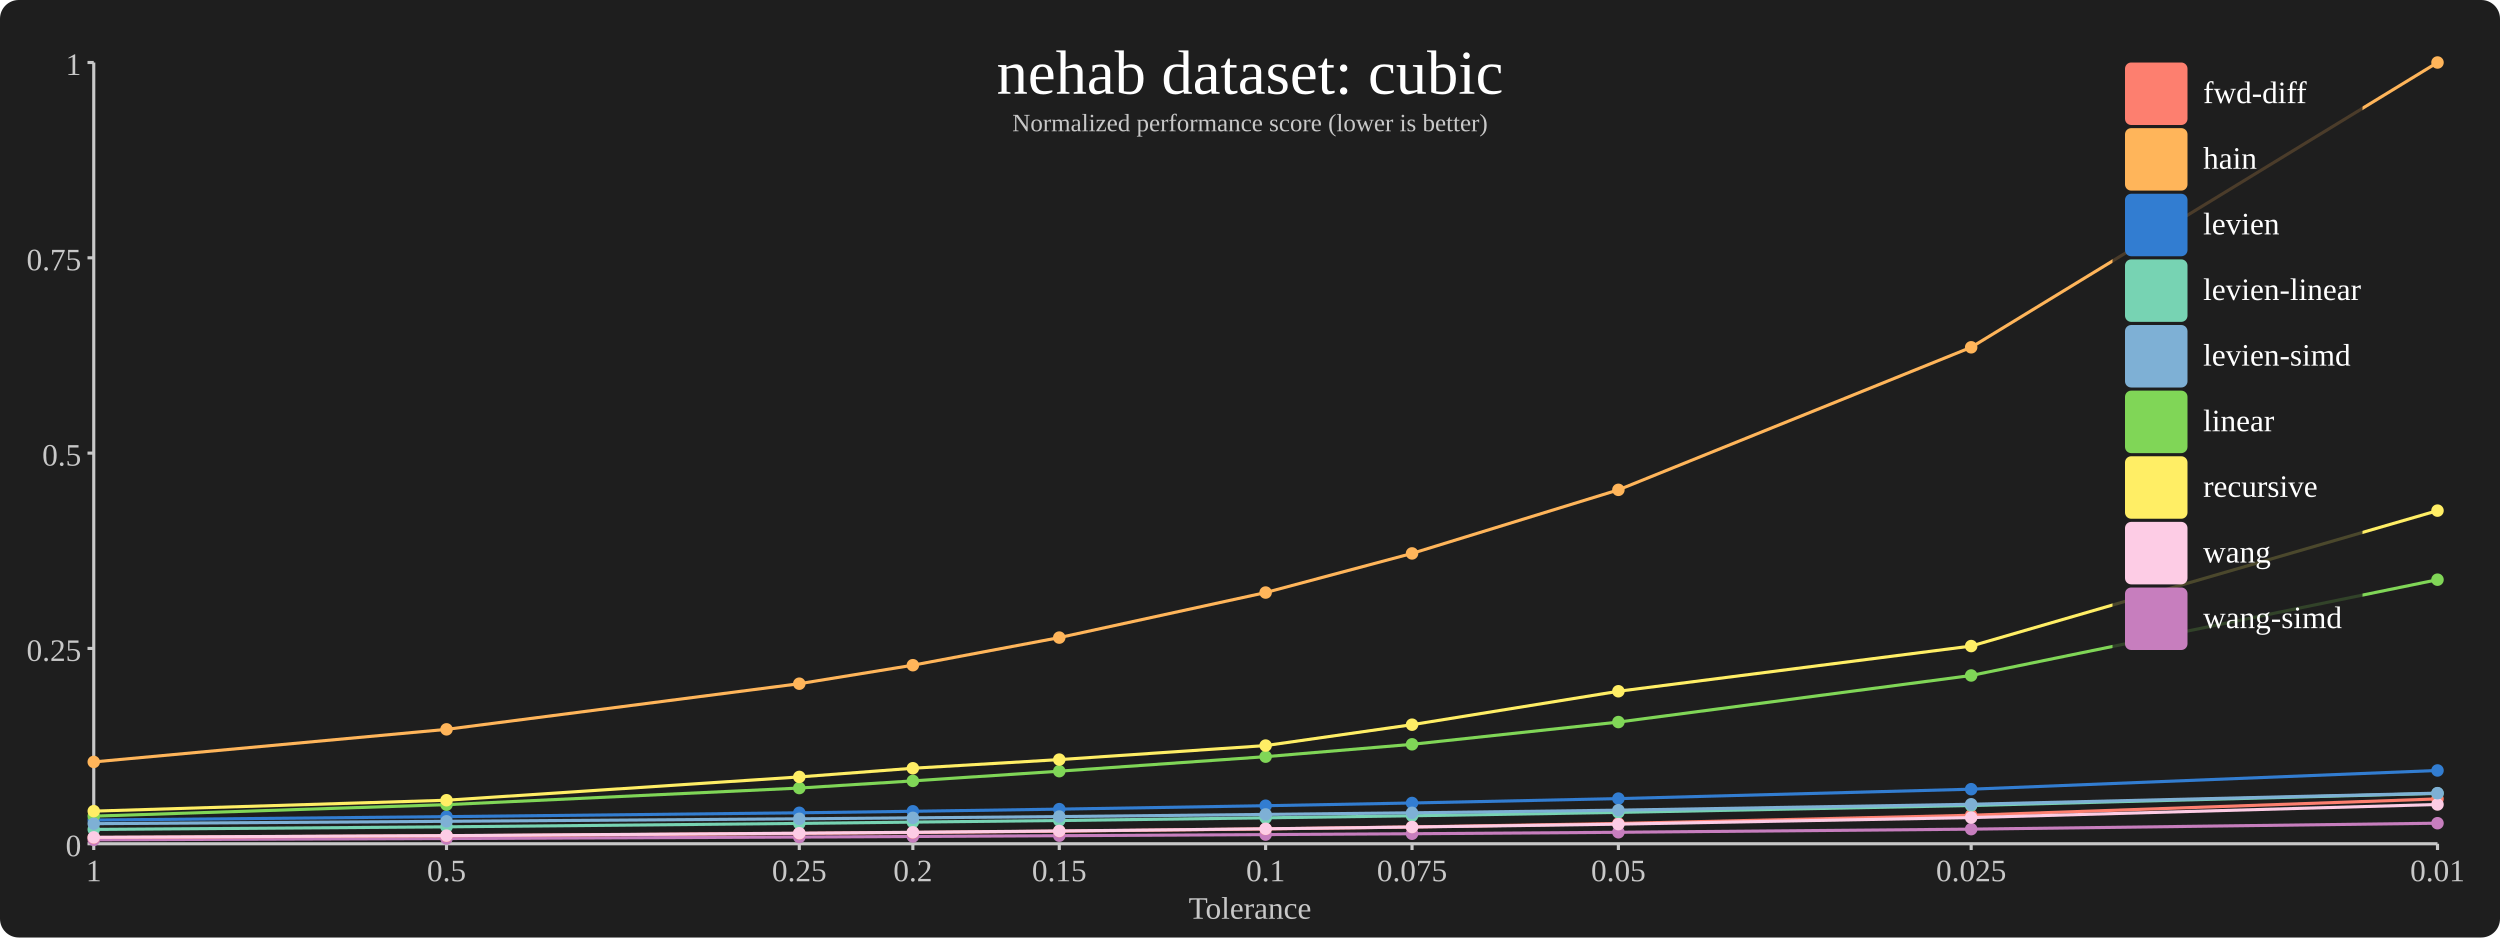
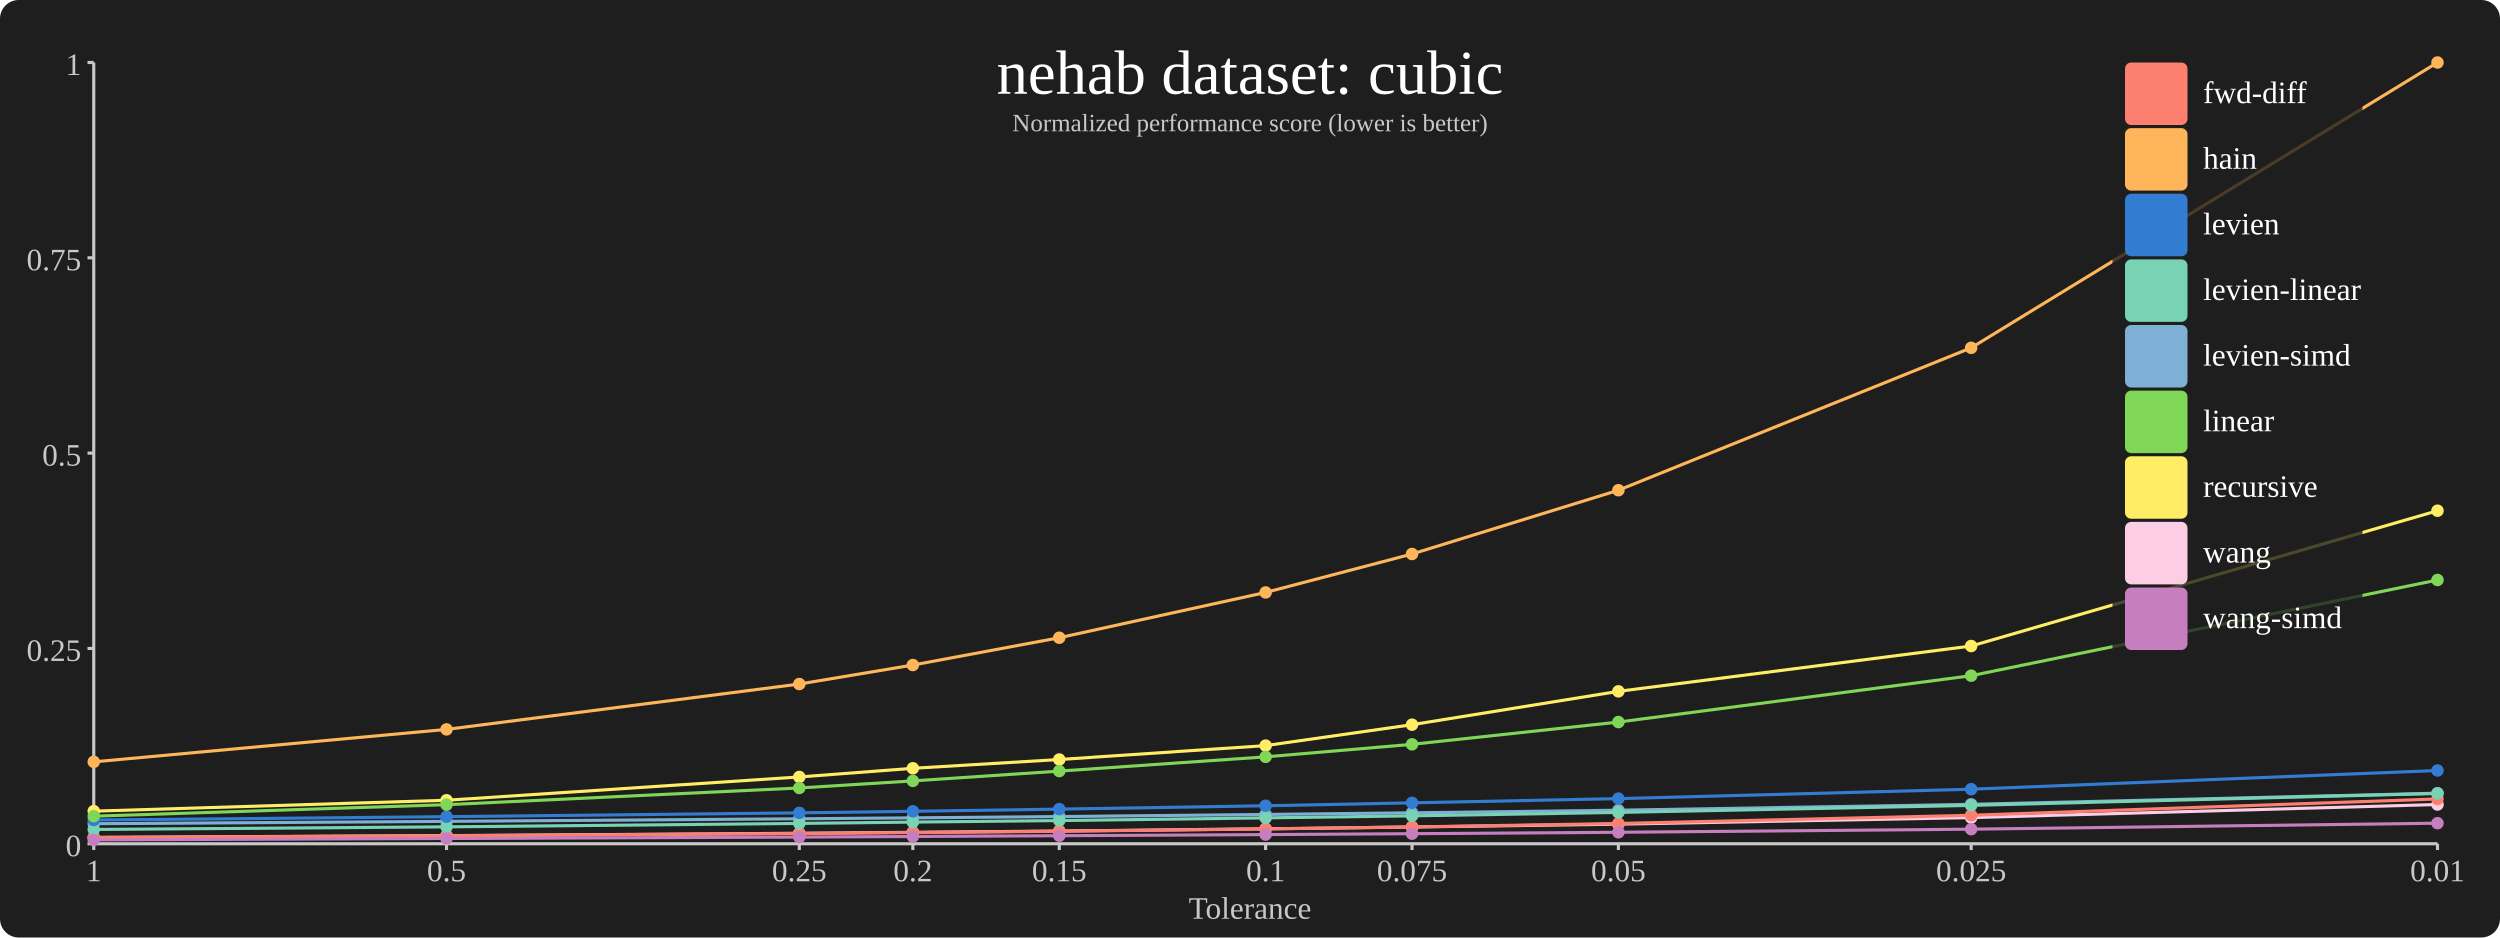
<svg xmlns="http://www.w3.org/2000/svg" viewBox="0 0 800 300">
  <rect x="0" y="0" width="800" height="300" ry="6" style="fill:rgb(30,30,30);stroke:none;fill-opacity:1;stroke-opacity:1;" />
  <path d="M 30 20 L 30 270" style="stroke:rgb(200,200,200);stroke-width:1" />
  <path d="M 30 270 L 780 270" style="stroke:rgb(200,200,200);stroke-width:1" />
  <path d="M 780 270 L 780 272" style="stroke:rgb(200,200,200);stroke-width:1" />
  <text x="780" y="282" style="font-size:10px;fill:rgb(200,200,200);text-anchor:middle;text-align:center;"> 0.01 </text>
  <path d="M 630.772 270 L 630.772 272" style="stroke:rgb(200,200,200);stroke-width:1" />
  <text x="630.772" y="282" style="font-size:10px;fill:rgb(200,200,200);text-anchor:middle;text-align:center;"> 0.025 </text>
  <path d="M 517.886 270 L 517.886 272" style="stroke:rgb(200,200,200);stroke-width:1" />
  <text x="517.886" y="282" style="font-size:10px;fill:rgb(200,200,200);text-anchor:middle;text-align:center;"> 0.05 </text>
  <path d="M 451.852 270 L 451.852 272" style="stroke:rgb(200,200,200);stroke-width:1" />
  <text x="451.852" y="282" style="font-size:10px;fill:rgb(200,200,200);text-anchor:middle;text-align:center;"> 0.075 </text>
  <path d="M 405 270 L 405 272" style="stroke:rgb(200,200,200);stroke-width:1" />
  <text x="405" y="282" style="font-size:10px;fill:rgb(200,200,200);text-anchor:middle;text-align:center;"> 0.1 </text>
  <path d="M 338.966 270 L 338.966 272" style="stroke:rgb(200,200,200);stroke-width:1" />
  <text x="338.966" y="282" style="font-size:10px;fill:rgb(200,200,200);text-anchor:middle;text-align:center;"> 0.15 </text>
  <path d="M 292.114 270 L 292.114 272" style="stroke:rgb(200,200,200);stroke-width:1" />
  <text x="292.114" y="282" style="font-size:10px;fill:rgb(200,200,200);text-anchor:middle;text-align:center;"> 0.2 </text>
  <path d="M 255.773 270 L 255.773 272" style="stroke:rgb(200,200,200);stroke-width:1" />
  <text x="255.773" y="282" style="font-size:10px;fill:rgb(200,200,200);text-anchor:middle;text-align:center;"> 0.25 </text>
  <path d="M 142.886 270 L 142.886 272" style="stroke:rgb(200,200,200);stroke-width:1" />
  <text x="142.886" y="282" style="font-size:10px;fill:rgb(200,200,200);text-anchor:middle;text-align:center;"> 0.5 </text>
  <path d="M 30 270 L 30 272" style="stroke:rgb(200,200,200);stroke-width:1" />
  <text x="30" y="282" style="font-size:10px;fill:rgb(200,200,200);text-anchor:middle;text-align:center;"> 1 </text>
  <path d="M 28 270 L 30 270" style="stroke:rgb(200,200,200);stroke-width:1" />
  <text x="26" y="274" style="font-size:10px;fill:rgb(200,200,200);text-anchor:end;text-align:right;"> 0 </text>
  <path d="M 28 207.5 L 30 207.5" style="stroke:rgb(200,200,200);stroke-width:1" />
  <text x="26" y="211.5" style="font-size:10px;fill:rgb(200,200,200);text-anchor:end;text-align:right;"> 0.25 </text>
  <path d="M 28 145 L 30 145" style="stroke:rgb(200,200,200);stroke-width:1" />
  <text x="26" y="149" style="font-size:10px;fill:rgb(200,200,200);text-anchor:end;text-align:right;"> 0.5 </text>
  <path d="M 28 82.5 L 30 82.5" style="stroke:rgb(200,200,200);stroke-width:1" />
  <text x="26" y="86.5" style="font-size:10px;fill:rgb(200,200,200);text-anchor:end;text-align:right;"> 0.75 </text>
  <path d="M 28 20 L 30 20" style="stroke:rgb(200,200,200);stroke-width:1" />
  <text x="26" y="24" style="font-size:10px;fill:rgb(200,200,200);text-anchor:end;text-align:right;"> 1 </text>
  <text x="400" y="294" style="font-size:10px;fill:rgb(200,200,200);text-anchor:middle;text-align:center;"> Tolerance </text>
-   <circle cx="780" cy="246.548" r="2" style="fill:rgb(50,125,209);stroke:none;fill-opacity:1;stroke-opacity:1;" />
-   <path d="M 780 246.548 L 630.772 252.54" style="stroke:rgb(50,125,209);stroke-width:1" />
-   <circle cx="630.772" cy="252.54" r="2" style="fill:rgb(50,125,209);stroke:none;fill-opacity:1;stroke-opacity:1;" />
-   <path d="M 630.772 252.54 L 517.886 255.555" style="stroke:rgb(50,125,209);stroke-width:1" />
-   <circle cx="517.886" cy="255.555" r="2" style="fill:rgb(50,125,209);stroke:none;fill-opacity:1;stroke-opacity:1;" />
-   <path d="M 517.886 255.555 L 451.852 256.957" style="stroke:rgb(50,125,209);stroke-width:1" />
-   <circle cx="451.852" cy="256.957" r="2" style="fill:rgb(50,125,209);stroke:none;fill-opacity:1;stroke-opacity:1;" />
-   <path d="M 451.852 256.957 L 405 257.825" style="stroke:rgb(50,125,209);stroke-width:1" />
-   <circle cx="405" cy="257.825" r="2" style="fill:rgb(50,125,209);stroke:none;fill-opacity:1;stroke-opacity:1;" />
-   <path d="M 405 257.825 L 338.966 258.923" style="stroke:rgb(50,125,209);stroke-width:1" />
-   <circle cx="338.966" cy="258.923" r="2" style="fill:rgb(50,125,209);stroke:none;fill-opacity:1;stroke-opacity:1;" />
-   <path d="M 338.966 258.923 L 292.114 259.61" style="stroke:rgb(50,125,209);stroke-width:1" />
-   <circle cx="292.114" cy="259.61" r="2" style="fill:rgb(50,125,209);stroke:none;fill-opacity:1;stroke-opacity:1;" />
-   <path d="M 292.114 259.61 L 255.773 260.098" style="stroke:rgb(50,125,209);stroke-width:1" />
-   <circle cx="255.773" cy="260.098" r="2" style="fill:rgb(50,125,209);stroke:none;fill-opacity:1;stroke-opacity:1;" />
-   <path d="M 255.773 260.098 L 142.886 261.327" style="stroke:rgb(50,125,209);stroke-width:1" />
-   <circle cx="142.886" cy="261.327" r="2" style="fill:rgb(50,125,209);stroke:none;fill-opacity:1;stroke-opacity:1;" />
-   <path d="M 142.886 261.327 L 30 262.415" style="stroke:rgb(50,125,209);stroke-width:1" />
-   <circle cx="30" cy="262.415" r="2" style="fill:rgb(50,125,209);stroke:none;fill-opacity:1;stroke-opacity:1;" />
-   <circle cx="780" cy="263.425" r="2" style="fill:rgb(199,126,190);stroke:none;fill-opacity:1;stroke-opacity:1;" />
-   <path d="M 780 263.425 L 630.772 265.327" style="stroke:rgb(199,126,190);stroke-width:1" />
-   <circle cx="630.772" cy="265.327" r="2" style="fill:rgb(199,126,190);stroke:none;fill-opacity:1;stroke-opacity:1;" />
-   <path d="M 630.772 265.327 L 517.886 266.33" style="stroke:rgb(199,126,190);stroke-width:1" />
-   <circle cx="517.886" cy="266.33" r="2" style="fill:rgb(199,126,190);stroke:none;fill-opacity:1;stroke-opacity:1;" />
-   <path d="M 517.886 266.33 L 451.852 266.798" style="stroke:rgb(199,126,190);stroke-width:1" />
-   <circle cx="451.852" cy="266.798" r="2" style="fill:rgb(199,126,190);stroke:none;fill-opacity:1;stroke-opacity:1;" />
-   <path d="M 451.852 266.798 L 405 267.07" style="stroke:rgb(199,126,190);stroke-width:1" />
-   <circle cx="405" cy="267.07" r="2" style="fill:rgb(199,126,190);stroke:none;fill-opacity:1;stroke-opacity:1;" />
-   <path d="M 405 267.07 L 338.966 267.425" style="stroke:rgb(199,126,190);stroke-width:1" />
-   <circle cx="338.966" cy="267.425" r="2" style="fill:rgb(199,126,190);stroke:none;fill-opacity:1;stroke-opacity:1;" />
-   <path d="M 338.966 267.425 L 292.114 267.678" style="stroke:rgb(199,126,190);stroke-width:1" />
-   <circle cx="292.114" cy="267.678" r="2" style="fill:rgb(199,126,190);stroke:none;fill-opacity:1;stroke-opacity:1;" />
-   <path d="M 292.114 267.678 L 255.773 267.86" style="stroke:rgb(199,126,190);stroke-width:1" />
-   <circle cx="255.773" cy="267.86" r="2" style="fill:rgb(199,126,190);stroke:none;fill-opacity:1;stroke-opacity:1;" />
-   <path d="M 255.773 267.86 L 142.886 268.325" style="stroke:rgb(199,126,190);stroke-width:1" />
-   <circle cx="142.886" cy="268.325" r="2" style="fill:rgb(199,126,190);stroke:none;fill-opacity:1;stroke-opacity:1;" />
-   <path d="M 142.886 268.325 L 30 268.738" style="stroke:rgb(199,126,190);stroke-width:1" />
-   <circle cx="30" cy="268.738" r="2" style="fill:rgb(199,126,190);stroke:none;fill-opacity:1;stroke-opacity:1;" />
-   <circle cx="780" cy="255.653" r="2" style="fill:rgb(253,127,111);stroke:none;fill-opacity:1;stroke-opacity:1;" />
-   <path d="M 780 255.653 L 630.772 260.877" style="stroke:rgb(253,127,111);stroke-width:1" />
-   <circle cx="630.772" cy="260.877" r="2" style="fill:rgb(253,127,111);stroke:none;fill-opacity:1;stroke-opacity:1;" />
-   <path d="M 630.772 260.877 L 517.886 263.51" style="stroke:rgb(253,127,111);stroke-width:1" />
+   <circle cx="780" cy="257.442" r="2" style="fill:rgb(253,204,229);stroke:none;fill-opacity:1;stroke-opacity:1;" />
+   <path d="M 780 257.442 L 630.772 261.632" style="stroke:rgb(253,204,229);stroke-width:1" />
+   <circle cx="630.772" cy="261.632" r="2" style="fill:rgb(253,204,229);stroke:none;fill-opacity:1;stroke-opacity:1;" />
+   <path d="M 630.772 261.632 L 517.886 263.725" style="stroke:rgb(253,204,229);stroke-width:1" />
+   <circle cx="517.886" cy="263.725" r="2" style="fill:rgb(253,204,229);stroke:none;fill-opacity:1;stroke-opacity:1;" />
+   <path d="M 517.886 263.725 L 451.852 264.64" style="stroke:rgb(253,204,229);stroke-width:1" />
+   <circle cx="451.852" cy="264.64" r="2" style="fill:rgb(253,204,229);stroke:none;fill-opacity:1;stroke-opacity:1;" />
+   <path d="M 451.852 264.64 L 405 265.217" style="stroke:rgb(253,204,229);stroke-width:1" />
+   <circle cx="405" cy="265.217" r="2" style="fill:rgb(253,204,229);stroke:none;fill-opacity:1;stroke-opacity:1;" />
+   <path d="M 405 265.217 L 338.966 265.933" style="stroke:rgb(253,204,229);stroke-width:1" />
+   <circle cx="338.966" cy="265.933" r="2" style="fill:rgb(253,204,229);stroke:none;fill-opacity:1;stroke-opacity:1;" />
+   <path d="M 338.966 265.933 L 292.114 266.348" style="stroke:rgb(253,204,229);stroke-width:1" />
+   <circle cx="292.114" cy="266.348" r="2" style="fill:rgb(253,204,229);stroke:none;fill-opacity:1;stroke-opacity:1;" />
+   <path d="M 292.114 266.348 L 255.773 266.652" style="stroke:rgb(253,204,229);stroke-width:1" />
+   <circle cx="255.773" cy="266.652" r="2" style="fill:rgb(253,204,229);stroke:none;fill-opacity:1;stroke-opacity:1;" />
+   <path d="M 255.773 266.652 L 142.886 267.395" style="stroke:rgb(253,204,229);stroke-width:1" />
+   <circle cx="142.886" cy="267.395" r="2" style="fill:rgb(253,204,229);stroke:none;fill-opacity:1;stroke-opacity:1;" />
+   <path d="M 142.886 267.395 L 30 267.967" style="stroke:rgb(253,204,229);stroke-width:1" />
+   <circle cx="30" cy="267.967" r="2" style="fill:rgb(253,204,229);stroke:none;fill-opacity:1;stroke-opacity:1;" />
+   <circle cx="780" cy="253.825" r="2" style="fill:rgb(126,176,213);stroke:none;fill-opacity:1;stroke-opacity:1;" />
+   <path d="M 780 253.825 L 630.772 257.385" style="stroke:rgb(126,176,213);stroke-width:1" />
+   <circle cx="630.772" cy="257.385" r="2" style="fill:rgb(126,176,213);stroke:none;fill-opacity:1;stroke-opacity:1;" />
+   <path d="M 630.772 257.385 L 517.886 259.27" style="stroke:rgb(126,176,213);stroke-width:1" />
+   <circle cx="517.886" cy="259.27" r="2" style="fill:rgb(126,176,213);stroke:none;fill-opacity:1;stroke-opacity:1;" />
+   <path d="M 517.886 259.27 L 451.852 260.1" style="stroke:rgb(126,176,213);stroke-width:1" />
+   <circle cx="451.852" cy="260.1" r="2" style="fill:rgb(126,176,213);stroke:none;fill-opacity:1;stroke-opacity:1;" />
+   <path d="M 451.852 260.1 L 405 260.623" style="stroke:rgb(126,176,213);stroke-width:1" />
+   <circle cx="405" cy="260.623" r="2" style="fill:rgb(126,176,213);stroke:none;fill-opacity:1;stroke-opacity:1;" />
+   <path d="M 405 260.623 L 338.966 261.293" style="stroke:rgb(126,176,213);stroke-width:1" />
+   <circle cx="338.966" cy="261.293" r="2" style="fill:rgb(126,176,213);stroke:none;fill-opacity:1;stroke-opacity:1;" />
+   <path d="M 338.966 261.293 L 292.114 261.712" style="stroke:rgb(126,176,213);stroke-width:1" />
+   <circle cx="292.114" cy="261.712" r="2" style="fill:rgb(126,176,213);stroke:none;fill-opacity:1;stroke-opacity:1;" />
+   <path d="M 292.114 261.712 L 255.773 262.015" style="stroke:rgb(126,176,213);stroke-width:1" />
+   <circle cx="255.773" cy="262.015" r="2" style="fill:rgb(126,176,213);stroke:none;fill-opacity:1;stroke-opacity:1;" />
+   <path d="M 255.773 262.015 L 142.886 262.832" style="stroke:rgb(126,176,213);stroke-width:1" />
+   <circle cx="142.886" cy="262.832" r="2" style="fill:rgb(126,176,213);stroke:none;fill-opacity:1;stroke-opacity:1;" />
+   <path d="M 142.886 262.832 L 30 263.587" style="stroke:rgb(126,176,213);stroke-width:1" />
+   <circle cx="30" cy="263.587" r="2" style="fill:rgb(126,176,213);stroke:none;fill-opacity:1;stroke-opacity:1;" />
+   <circle cx="780" cy="163.43" r="2" style="fill:rgb(255,238,101);stroke:none;fill-opacity:1;stroke-opacity:1;" />
+   <path d="M 780 163.43 L 630.772 206.725" style="stroke:rgb(255,238,101);stroke-width:1" />
+   <circle cx="630.772" cy="206.725" r="2" style="fill:rgb(255,238,101);stroke:none;fill-opacity:1;stroke-opacity:1;" />
+   <path d="M 630.772 206.725 L 517.886 221.228" style="stroke:rgb(255,238,101);stroke-width:1" />
+   <circle cx="517.886" cy="221.228" r="2" style="fill:rgb(255,238,101);stroke:none;fill-opacity:1;stroke-opacity:1;" />
+   <path d="M 517.886 221.228 L 451.852 231.897" style="stroke:rgb(255,238,101);stroke-width:1" />
+   <circle cx="451.852" cy="231.897" r="2" style="fill:rgb(255,238,101);stroke:none;fill-opacity:1;stroke-opacity:1;" />
+   <path d="M 451.852 231.897 L 405 238.588" style="stroke:rgb(255,238,101);stroke-width:1" />
+   <circle cx="405" cy="238.588" r="2" style="fill:rgb(255,238,101);stroke:none;fill-opacity:1;stroke-opacity:1;" />
+   <path d="M 405 238.588 L 338.966 243.042" style="stroke:rgb(255,238,101);stroke-width:1" />
+   <circle cx="338.966" cy="243.042" r="2" style="fill:rgb(255,238,101);stroke:none;fill-opacity:1;stroke-opacity:1;" />
+   <path d="M 338.966 243.042 L 292.114 245.855" style="stroke:rgb(255,238,101);stroke-width:1" />
+   <circle cx="292.114" cy="245.855" r="2" style="fill:rgb(255,238,101);stroke:none;fill-opacity:1;stroke-opacity:1;" />
+   <path d="M 292.114 245.855 L 255.773 248.625" style="stroke:rgb(255,238,101);stroke-width:1" />
+   <circle cx="255.773" cy="248.625" r="2" style="fill:rgb(255,238,101);stroke:none;fill-opacity:1;stroke-opacity:1;" />
+   <path d="M 255.773 248.625 L 142.886 256.08" style="stroke:rgb(255,238,101);stroke-width:1" />
+   <circle cx="142.886" cy="256.08" r="2" style="fill:rgb(255,238,101);stroke:none;fill-opacity:1;stroke-opacity:1;" />
+   <path d="M 142.886 256.08 L 30 259.57" style="stroke:rgb(255,238,101);stroke-width:1" />
+   <circle cx="30" cy="259.57" r="2" style="fill:rgb(255,238,101);stroke:none;fill-opacity:1;stroke-opacity:1;" />
+   <circle cx="780" cy="255.662" r="2" style="fill:rgb(253,127,111);stroke:none;fill-opacity:1;stroke-opacity:1;" />
+   <path d="M 780 255.662 L 630.772 260.882" style="stroke:rgb(253,127,111);stroke-width:1" />
+   <circle cx="630.772" cy="260.882" r="2" style="fill:rgb(253,127,111);stroke:none;fill-opacity:1;stroke-opacity:1;" />
+   <path d="M 630.772 260.882 L 517.886 263.51" style="stroke:rgb(253,127,111);stroke-width:1" />
  <circle cx="517.886" cy="263.51" r="2" style="fill:rgb(253,127,111);stroke:none;fill-opacity:1;stroke-opacity:1;" />
  <path d="M 517.886 263.51 L 451.852 264.62" style="stroke:rgb(253,127,111);stroke-width:1" />
  <circle cx="451.852" cy="264.62" r="2" style="fill:rgb(253,127,111);stroke:none;fill-opacity:1;stroke-opacity:1;" />
-   <path d="M 451.852 264.62 L 405 265.248" style="stroke:rgb(253,127,111);stroke-width:1" />
-   <circle cx="405" cy="265.248" r="2" style="fill:rgb(253,127,111);stroke:none;fill-opacity:1;stroke-opacity:1;" />
-   <path d="M 405 265.248 L 338.966 265.962" style="stroke:rgb(253,127,111);stroke-width:1" />
-   <circle cx="338.966" cy="265.962" r="2" style="fill:rgb(253,127,111);stroke:none;fill-opacity:1;stroke-opacity:1;" />
-   <path d="M 338.966 265.962 L 292.114 266.392" style="stroke:rgb(253,127,111);stroke-width:1" />
-   <circle cx="292.114" cy="266.392" r="2" style="fill:rgb(253,127,111);stroke:none;fill-opacity:1;stroke-opacity:1;" />
-   <path d="M 292.114 266.392 L 255.773 266.69" style="stroke:rgb(253,127,111);stroke-width:1" />
-   <circle cx="255.773" cy="266.69" r="2" style="fill:rgb(253,127,111);stroke:none;fill-opacity:1;stroke-opacity:1;" />
-   <path d="M 255.773 266.69 L 142.886 267.447" style="stroke:rgb(253,127,111);stroke-width:1" />
-   <circle cx="142.886" cy="267.447" r="2" style="fill:rgb(253,127,111);stroke:none;fill-opacity:1;stroke-opacity:1;" />
-   <path d="M 142.886 267.447 L 30 268" style="stroke:rgb(253,127,111);stroke-width:1" />
-   <circle cx="30" cy="268" r="2" style="fill:rgb(253,127,111);stroke:none;fill-opacity:1;stroke-opacity:1;" />
-   <circle cx="780" cy="253.882" r="2" style="fill:rgb(119,211,179);stroke:none;fill-opacity:1;stroke-opacity:1;" />
-   <path d="M 780 253.882 L 630.772 257.765" style="stroke:rgb(119,211,179);stroke-width:1" />
-   <circle cx="630.772" cy="257.765" r="2" style="fill:rgb(119,211,179);stroke:none;fill-opacity:1;stroke-opacity:1;" />
-   <path d="M 630.772 257.765 L 517.886 259.97" style="stroke:rgb(119,211,179);stroke-width:1" />
-   <circle cx="517.886" cy="259.97" r="2" style="fill:rgb(119,211,179);stroke:none;fill-opacity:1;stroke-opacity:1;" />
-   <path d="M 517.886 259.97 L 451.852 261.05" style="stroke:rgb(119,211,179);stroke-width:1" />
-   <circle cx="451.852" cy="261.05" r="2" style="fill:rgb(119,211,179);stroke:none;fill-opacity:1;stroke-opacity:1;" />
-   <path d="M 451.852 261.05 L 405 261.705" style="stroke:rgb(119,211,179);stroke-width:1" />
-   <circle cx="405" cy="261.705" r="2" style="fill:rgb(119,211,179);stroke:none;fill-opacity:1;stroke-opacity:1;" />
-   <path d="M 405 261.705 L 338.966 262.567" style="stroke:rgb(119,211,179);stroke-width:1" />
-   <circle cx="338.966" cy="262.567" r="2" style="fill:rgb(119,211,179);stroke:none;fill-opacity:1;stroke-opacity:1;" />
-   <path d="M 338.966 262.567 L 292.114 263.075" style="stroke:rgb(119,211,179);stroke-width:1" />
-   <circle cx="292.114" cy="263.075" r="2" style="fill:rgb(119,211,179);stroke:none;fill-opacity:1;stroke-opacity:1;" />
-   <path d="M 292.114 263.075 L 255.773 263.495" style="stroke:rgb(119,211,179);stroke-width:1" />
+   <path d="M 451.852 264.62 L 405 265.25" style="stroke:rgb(253,127,111);stroke-width:1" />
+   <circle cx="405" cy="265.25" r="2" style="fill:rgb(253,127,111);stroke:none;fill-opacity:1;stroke-opacity:1;" />
+   <path d="M 405 265.25 L 338.966 265.993" style="stroke:rgb(253,127,111);stroke-width:1" />
+   <circle cx="338.966" cy="265.993" r="2" style="fill:rgb(253,127,111);stroke:none;fill-opacity:1;stroke-opacity:1;" />
+   <path d="M 338.966 265.993 L 292.114 266.41" style="stroke:rgb(253,127,111);stroke-width:1" />
+   <circle cx="292.114" cy="266.41" r="2" style="fill:rgb(253,127,111);stroke:none;fill-opacity:1;stroke-opacity:1;" />
+   <path d="M 292.114 266.41 L 255.773 266.707" style="stroke:rgb(253,127,111);stroke-width:1" />
+   <circle cx="255.773" cy="266.707" r="2" style="fill:rgb(253,127,111);stroke:none;fill-opacity:1;stroke-opacity:1;" />
+   <path d="M 255.773 266.707 L 142.886 267.445" style="stroke:rgb(253,127,111);stroke-width:1" />
+   <circle cx="142.886" cy="267.445" r="2" style="fill:rgb(253,127,111);stroke:none;fill-opacity:1;stroke-opacity:1;" />
+   <path d="M 142.886 267.445 L 30 268.005" style="stroke:rgb(253,127,111);stroke-width:1" />
+   <circle cx="30" cy="268.005" r="2" style="fill:rgb(253,127,111);stroke:none;fill-opacity:1;stroke-opacity:1;" />
+   <circle cx="780" cy="253.895" r="2" style="fill:rgb(119,211,179);stroke:none;fill-opacity:1;stroke-opacity:1;" />
+   <path d="M 780 253.895 L 630.772 257.717" style="stroke:rgb(119,211,179);stroke-width:1" />
+   <circle cx="630.772" cy="257.717" r="2" style="fill:rgb(119,211,179);stroke:none;fill-opacity:1;stroke-opacity:1;" />
+   <path d="M 630.772 257.717 L 517.886 259.973" style="stroke:rgb(119,211,179);stroke-width:1" />
+   <circle cx="517.886" cy="259.973" r="2" style="fill:rgb(119,211,179);stroke:none;fill-opacity:1;stroke-opacity:1;" />
+   <path d="M 517.886 259.973 L 451.852 261.07" style="stroke:rgb(119,211,179);stroke-width:1" />
+   <circle cx="451.852" cy="261.07" r="2" style="fill:rgb(119,211,179);stroke:none;fill-opacity:1;stroke-opacity:1;" />
+   <path d="M 451.852 261.07 L 405 261.72" style="stroke:rgb(119,211,179);stroke-width:1" />
+   <circle cx="405" cy="261.72" r="2" style="fill:rgb(119,211,179);stroke:none;fill-opacity:1;stroke-opacity:1;" />
+   <path d="M 405 261.72 L 338.966 262.577" style="stroke:rgb(119,211,179);stroke-width:1" />
+   <circle cx="338.966" cy="262.577" r="2" style="fill:rgb(119,211,179);stroke:none;fill-opacity:1;stroke-opacity:1;" />
+   <path d="M 338.966 262.577 L 292.114 263.07" style="stroke:rgb(119,211,179);stroke-width:1" />
+   <circle cx="292.114" cy="263.07" r="2" style="fill:rgb(119,211,179);stroke:none;fill-opacity:1;stroke-opacity:1;" />
+   <path d="M 292.114 263.07 L 255.773 263.495" style="stroke:rgb(119,211,179);stroke-width:1" />
  <circle cx="255.773" cy="263.495" r="2" style="fill:rgb(119,211,179);stroke:none;fill-opacity:1;stroke-opacity:1;" />
-   <path d="M 255.773 263.495 L 142.886 264.587" style="stroke:rgb(119,211,179);stroke-width:1" />
-   <circle cx="142.886" cy="264.587" r="2" style="fill:rgb(119,211,179);stroke:none;fill-opacity:1;stroke-opacity:1;" />
-   <path d="M 142.886 264.587 L 30 265.423" style="stroke:rgb(119,211,179);stroke-width:1" />
-   <circle cx="30" cy="265.423" r="2" style="fill:rgb(119,211,179);stroke:none;fill-opacity:1;stroke-opacity:1;" />
-   <circle cx="780" cy="257.435" r="2" style="fill:rgb(253,204,229);stroke:none;fill-opacity:1;stroke-opacity:1;" />
-   <path d="M 780 257.435 L 630.772 261.62" style="stroke:rgb(253,204,229);stroke-width:1" />
-   <circle cx="630.772" cy="261.62" r="2" style="fill:rgb(253,204,229);stroke:none;fill-opacity:1;stroke-opacity:1;" />
-   <path d="M 630.772 261.62 L 517.886 263.728" style="stroke:rgb(253,204,229);stroke-width:1" />
-   <circle cx="517.886" cy="263.728" r="2" style="fill:rgb(253,204,229);stroke:none;fill-opacity:1;stroke-opacity:1;" />
-   <path d="M 517.886 263.728 L 451.852 264.647" style="stroke:rgb(253,204,229);stroke-width:1" />
-   <circle cx="451.852" cy="264.647" r="2" style="fill:rgb(253,204,229);stroke:none;fill-opacity:1;stroke-opacity:1;" />
-   <path d="M 451.852 264.647 L 405 265.215" style="stroke:rgb(253,204,229);stroke-width:1" />
-   <circle cx="405" cy="265.215" r="2" style="fill:rgb(253,204,229);stroke:none;fill-opacity:1;stroke-opacity:1;" />
-   <path d="M 405 265.215 L 338.966 265.908" style="stroke:rgb(253,204,229);stroke-width:1" />
-   <circle cx="338.966" cy="265.908" r="2" style="fill:rgb(253,204,229);stroke:none;fill-opacity:1;stroke-opacity:1;" />
-   <path d="M 338.966 265.908 L 292.114 266.335" style="stroke:rgb(253,204,229);stroke-width:1" />
-   <circle cx="292.114" cy="266.335" r="2" style="fill:rgb(253,204,229);stroke:none;fill-opacity:1;stroke-opacity:1;" />
-   <path d="M 292.114 266.335 L 255.773 266.627" style="stroke:rgb(253,204,229);stroke-width:1" />
-   <circle cx="255.773" cy="266.627" r="2" style="fill:rgb(253,204,229);stroke:none;fill-opacity:1;stroke-opacity:1;" />
-   <path d="M 255.773 266.627 L 142.886 267.397" style="stroke:rgb(253,204,229);stroke-width:1" />
-   <circle cx="142.886" cy="267.397" r="2" style="fill:rgb(253,204,229);stroke:none;fill-opacity:1;stroke-opacity:1;" />
-   <path d="M 142.886 267.397 L 30 267.955" style="stroke:rgb(253,204,229);stroke-width:1" />
-   <circle cx="30" cy="267.955" r="2" style="fill:rgb(253,204,229);stroke:none;fill-opacity:1;stroke-opacity:1;" />
-   <circle cx="780" cy="185.5" r="2" style="fill:rgb(128,214,87);stroke:none;fill-opacity:1;stroke-opacity:1;" />
-   <path d="M 780 185.5 L 630.772 216.153" style="stroke:rgb(128,214,87);stroke-width:1" />
-   <circle cx="630.772" cy="216.153" r="2" style="fill:rgb(128,214,87);stroke:none;fill-opacity:1;stroke-opacity:1;" />
-   <path d="M 630.772 216.153 L 517.886 231.06" style="stroke:rgb(128,214,87);stroke-width:1" />
+   <path d="M 255.773 263.495 L 142.886 264.59" style="stroke:rgb(119,211,179);stroke-width:1" />
+   <circle cx="142.886" cy="264.59" r="2" style="fill:rgb(119,211,179);stroke:none;fill-opacity:1;stroke-opacity:1;" />
+   <path d="M 142.886 264.59 L 30 265.425" style="stroke:rgb(119,211,179);stroke-width:1" />
+   <circle cx="30" cy="265.425" r="2" style="fill:rgb(119,211,179);stroke:none;fill-opacity:1;stroke-opacity:1;" />
+   <circle cx="780" cy="20" r="2" style="fill:rgb(255,181,90);stroke:none;fill-opacity:1;stroke-opacity:1;" />
+   <path d="M 780 20 L 630.772 111.303" style="stroke:rgb(255,181,90);stroke-width:1" />
+   <circle cx="630.772" cy="111.303" r="2" style="fill:rgb(255,181,90);stroke:none;fill-opacity:1;stroke-opacity:1;" />
+   <path d="M 630.772 111.303 L 517.886 156.87" style="stroke:rgb(255,181,90);stroke-width:1" />
+   <circle cx="517.886" cy="156.87" r="2" style="fill:rgb(255,181,90);stroke:none;fill-opacity:1;stroke-opacity:1;" />
+   <path d="M 517.886 156.87 L 451.852 177.28" style="stroke:rgb(255,181,90);stroke-width:1" />
+   <circle cx="451.852" cy="177.28" r="2" style="fill:rgb(255,181,90);stroke:none;fill-opacity:1;stroke-opacity:1;" />
+   <path d="M 451.852 177.28 L 405 189.58" style="stroke:rgb(255,181,90);stroke-width:1" />
+   <circle cx="405" cy="189.58" r="2" style="fill:rgb(255,181,90);stroke:none;fill-opacity:1;stroke-opacity:1;" />
+   <path d="M 405 189.58 L 338.966 204.075" style="stroke:rgb(255,181,90);stroke-width:1" />
+   <circle cx="338.966" cy="204.075" r="2" style="fill:rgb(255,181,90);stroke:none;fill-opacity:1;stroke-opacity:1;" />
+   <path d="M 338.966 204.075 L 292.114 212.81" style="stroke:rgb(255,181,90);stroke-width:1" />
+   <circle cx="292.114" cy="212.81" r="2" style="fill:rgb(255,181,90);stroke:none;fill-opacity:1;stroke-opacity:1;" />
+   <path d="M 292.114 212.81 L 255.773 218.89" style="stroke:rgb(255,181,90);stroke-width:1" />
+   <circle cx="255.773" cy="218.89" r="2" style="fill:rgb(255,181,90);stroke:none;fill-opacity:1;stroke-opacity:1;" />
+   <path d="M 255.773 218.89 L 142.886 233.405" style="stroke:rgb(255,181,90);stroke-width:1" />
+   <circle cx="142.886" cy="233.405" r="2" style="fill:rgb(255,181,90);stroke:none;fill-opacity:1;stroke-opacity:1;" />
+   <path d="M 142.886 233.405 L 30 243.79" style="stroke:rgb(255,181,90);stroke-width:1" />
+   <circle cx="30" cy="243.79" r="2" style="fill:rgb(255,181,90);stroke:none;fill-opacity:1;stroke-opacity:1;" />
+   <circle cx="780" cy="263.42" r="2" style="fill:rgb(199,126,190);stroke:none;fill-opacity:1;stroke-opacity:1;" />
+   <path d="M 780 263.42 L 630.772 265.335" style="stroke:rgb(199,126,190);stroke-width:1" />
+   <circle cx="630.772" cy="265.335" r="2" style="fill:rgb(199,126,190);stroke:none;fill-opacity:1;stroke-opacity:1;" />
+   <path d="M 630.772 265.335 L 517.886 266.327" style="stroke:rgb(199,126,190);stroke-width:1" />
+   <circle cx="517.886" cy="266.327" r="2" style="fill:rgb(199,126,190);stroke:none;fill-opacity:1;stroke-opacity:1;" />
+   <path d="M 517.886 266.327 L 451.852 266.783" style="stroke:rgb(199,126,190);stroke-width:1" />
+   <circle cx="451.852" cy="266.783" r="2" style="fill:rgb(199,126,190);stroke:none;fill-opacity:1;stroke-opacity:1;" />
+   <path d="M 451.852 266.783 L 405 267.065" style="stroke:rgb(199,126,190);stroke-width:1" />
+   <circle cx="405" cy="267.065" r="2" style="fill:rgb(199,126,190);stroke:none;fill-opacity:1;stroke-opacity:1;" />
+   <path d="M 405 267.065 L 338.966 267.43" style="stroke:rgb(199,126,190);stroke-width:1" />
+   <circle cx="338.966" cy="267.43" r="2" style="fill:rgb(199,126,190);stroke:none;fill-opacity:1;stroke-opacity:1;" />
+   <path d="M 338.966 267.43 L 292.114 267.68" style="stroke:rgb(199,126,190);stroke-width:1" />
+   <circle cx="292.114" cy="267.68" r="2" style="fill:rgb(199,126,190);stroke:none;fill-opacity:1;stroke-opacity:1;" />
+   <path d="M 292.114 267.68 L 255.773 267.863" style="stroke:rgb(199,126,190);stroke-width:1" />
+   <circle cx="255.773" cy="267.863" r="2" style="fill:rgb(199,126,190);stroke:none;fill-opacity:1;stroke-opacity:1;" />
+   <path d="M 255.773 267.863 L 142.886 268.317" style="stroke:rgb(199,126,190);stroke-width:1" />
+   <circle cx="142.886" cy="268.317" r="2" style="fill:rgb(199,126,190);stroke:none;fill-opacity:1;stroke-opacity:1;" />
+   <path d="M 142.886 268.317 L 30 268.757" style="stroke:rgb(199,126,190);stroke-width:1" />
+   <circle cx="30" cy="268.757" r="2" style="fill:rgb(199,126,190);stroke:none;fill-opacity:1;stroke-opacity:1;" />
+   <circle cx="780" cy="246.558" r="2" style="fill:rgb(50,125,209);stroke:none;fill-opacity:1;stroke-opacity:1;" />
+   <path d="M 780 246.558 L 630.772 252.545" style="stroke:rgb(50,125,209);stroke-width:1" />
+   <circle cx="630.772" cy="252.545" r="2" style="fill:rgb(50,125,209);stroke:none;fill-opacity:1;stroke-opacity:1;" />
+   <path d="M 630.772 252.545 L 517.886 255.555" style="stroke:rgb(50,125,209);stroke-width:1" />
+   <circle cx="517.886" cy="255.555" r="2" style="fill:rgb(50,125,209);stroke:none;fill-opacity:1;stroke-opacity:1;" />
+   <path d="M 517.886 255.555 L 451.852 256.905" style="stroke:rgb(50,125,209);stroke-width:1" />
+   <circle cx="451.852" cy="256.905" r="2" style="fill:rgb(50,125,209);stroke:none;fill-opacity:1;stroke-opacity:1;" />
+   <path d="M 451.852 256.905 L 405 257.84" style="stroke:rgb(50,125,209);stroke-width:1" />
+   <circle cx="405" cy="257.84" r="2" style="fill:rgb(50,125,209);stroke:none;fill-opacity:1;stroke-opacity:1;" />
+   <path d="M 405 257.84 L 338.966 258.918" style="stroke:rgb(50,125,209);stroke-width:1" />
+   <circle cx="338.966" cy="258.918" r="2" style="fill:rgb(50,125,209);stroke:none;fill-opacity:1;stroke-opacity:1;" />
+   <path d="M 338.966 258.918 L 292.114 259.61" style="stroke:rgb(50,125,209);stroke-width:1" />
+   <circle cx="292.114" cy="259.61" r="2" style="fill:rgb(50,125,209);stroke:none;fill-opacity:1;stroke-opacity:1;" />
+   <path d="M 292.114 259.61 L 255.773 260.113" style="stroke:rgb(50,125,209);stroke-width:1" />
+   <circle cx="255.773" cy="260.113" r="2" style="fill:rgb(50,125,209);stroke:none;fill-opacity:1;stroke-opacity:1;" />
+   <path d="M 255.773 260.113 L 142.886 261.34" style="stroke:rgb(50,125,209);stroke-width:1" />
+   <circle cx="142.886" cy="261.34" r="2" style="fill:rgb(50,125,209);stroke:none;fill-opacity:1;stroke-opacity:1;" />
+   <path d="M 142.886 261.34 L 30 262.4" style="stroke:rgb(50,125,209);stroke-width:1" />
+   <circle cx="30" cy="262.4" r="2" style="fill:rgb(50,125,209);stroke:none;fill-opacity:1;stroke-opacity:1;" />
+   <circle cx="780" cy="185.597" r="2" style="fill:rgb(128,214,87);stroke:none;fill-opacity:1;stroke-opacity:1;" />
+   <path d="M 780 185.597 L 630.772 216.22" style="stroke:rgb(128,214,87);stroke-width:1" />
+   <circle cx="630.772" cy="216.22" r="2" style="fill:rgb(128,214,87);stroke:none;fill-opacity:1;stroke-opacity:1;" />
+   <path d="M 630.772 216.22 L 517.886 231.06" style="stroke:rgb(128,214,87);stroke-width:1" />
  <circle cx="517.886" cy="231.06" r="2" style="fill:rgb(128,214,87);stroke:none;fill-opacity:1;stroke-opacity:1;" />
-   <path d="M 517.886 231.06 L 451.852 238.18" style="stroke:rgb(128,214,87);stroke-width:1" />
-   <circle cx="451.852" cy="238.18" r="2" style="fill:rgb(128,214,87);stroke:none;fill-opacity:1;stroke-opacity:1;" />
-   <path d="M 451.852 238.18 L 405 242.132" style="stroke:rgb(128,214,87);stroke-width:1" />
-   <circle cx="405" cy="242.132" r="2" style="fill:rgb(128,214,87);stroke:none;fill-opacity:1;stroke-opacity:1;" />
-   <path d="M 405 242.132 L 338.966 246.775" style="stroke:rgb(128,214,87);stroke-width:1" />
-   <circle cx="338.966" cy="246.775" r="2" style="fill:rgb(128,214,87);stroke:none;fill-opacity:1;stroke-opacity:1;" />
-   <path d="M 338.966 246.775 L 292.114 249.885" style="stroke:rgb(128,214,87);stroke-width:1" />
-   <circle cx="292.114" cy="249.885" r="2" style="fill:rgb(128,214,87);stroke:none;fill-opacity:1;stroke-opacity:1;" />
-   <path d="M 292.114 249.885 L 255.773 252.175" style="stroke:rgb(128,214,87);stroke-width:1" />
-   <circle cx="255.773" cy="252.175" r="2" style="fill:rgb(128,214,87);stroke:none;fill-opacity:1;stroke-opacity:1;" />
-   <path d="M 255.773 252.175 L 142.886 257.49" style="stroke:rgb(128,214,87);stroke-width:1" />
-   <circle cx="142.886" cy="257.49" r="2" style="fill:rgb(128,214,87);stroke:none;fill-opacity:1;stroke-opacity:1;" />
-   <path d="M 142.886 257.49 L 30 261.163" style="stroke:rgb(128,214,87);stroke-width:1" />
-   <circle cx="30" cy="261.163" r="2" style="fill:rgb(128,214,87);stroke:none;fill-opacity:1;stroke-opacity:1;" />
-   <circle cx="780" cy="20" r="2" style="fill:rgb(255,181,90);stroke:none;fill-opacity:1;stroke-opacity:1;" />
-   <path d="M 780 20 L 630.772 111.138" style="stroke:rgb(255,181,90);stroke-width:1" />
-   <circle cx="630.772" cy="111.138" r="2" style="fill:rgb(255,181,90);stroke:none;fill-opacity:1;stroke-opacity:1;" />
-   <path d="M 630.772 111.138 L 517.886 156.75" style="stroke:rgb(255,181,90);stroke-width:1" />
-   <circle cx="517.886" cy="156.75" r="2" style="fill:rgb(255,181,90);stroke:none;fill-opacity:1;stroke-opacity:1;" />
-   <path d="M 517.886 156.75 L 451.852 177.093" style="stroke:rgb(255,181,90);stroke-width:1" />
-   <circle cx="451.852" cy="177.093" r="2" style="fill:rgb(255,181,90);stroke:none;fill-opacity:1;stroke-opacity:1;" />
-   <path d="M 451.852 177.093 L 405 189.615" style="stroke:rgb(255,181,90);stroke-width:1" />
-   <circle cx="405" cy="189.615" r="2" style="fill:rgb(255,181,90);stroke:none;fill-opacity:1;stroke-opacity:1;" />
-   <path d="M 405 189.615 L 338.966 204.03" style="stroke:rgb(255,181,90);stroke-width:1" />
-   <circle cx="338.966" cy="204.03" r="2" style="fill:rgb(255,181,90);stroke:none;fill-opacity:1;stroke-opacity:1;" />
-   <path d="M 338.966 204.03 L 292.114 212.863" style="stroke:rgb(255,181,90);stroke-width:1" />
-   <circle cx="292.114" cy="212.863" r="2" style="fill:rgb(255,181,90);stroke:none;fill-opacity:1;stroke-opacity:1;" />
-   <path d="M 292.114 212.863 L 255.773 218.782" style="stroke:rgb(255,181,90);stroke-width:1" />
-   <circle cx="255.773" cy="218.782" r="2" style="fill:rgb(255,181,90);stroke:none;fill-opacity:1;stroke-opacity:1;" />
-   <path d="M 255.773 218.782 L 142.886 233.393" style="stroke:rgb(255,181,90);stroke-width:1" />
-   <circle cx="142.886" cy="233.393" r="2" style="fill:rgb(255,181,90);stroke:none;fill-opacity:1;stroke-opacity:1;" />
-   <path d="M 142.886 233.393 L 30 243.815" style="stroke:rgb(255,181,90);stroke-width:1" />
-   <circle cx="30" cy="243.815" r="2" style="fill:rgb(255,181,90);stroke:none;fill-opacity:1;stroke-opacity:1;" />
-   <circle cx="780" cy="253.808" r="2" style="fill:rgb(126,176,213);stroke:none;fill-opacity:1;stroke-opacity:1;" />
-   <path d="M 780 253.808 L 630.772 257.365" style="stroke:rgb(126,176,213);stroke-width:1" />
-   <circle cx="630.772" cy="257.365" r="2" style="fill:rgb(126,176,213);stroke:none;fill-opacity:1;stroke-opacity:1;" />
-   <path d="M 630.772 257.365 L 517.886 259.252" style="stroke:rgb(126,176,213);stroke-width:1" />
-   <circle cx="517.886" cy="259.252" r="2" style="fill:rgb(126,176,213);stroke:none;fill-opacity:1;stroke-opacity:1;" />
-   <path d="M 517.886 259.252 L 451.852 260.1" style="stroke:rgb(126,176,213);stroke-width:1" />
-   <circle cx="451.852" cy="260.1" r="2" style="fill:rgb(126,176,213);stroke:none;fill-opacity:1;stroke-opacity:1;" />
-   <path d="M 451.852 260.1 L 405 260.613" style="stroke:rgb(126,176,213);stroke-width:1" />
-   <circle cx="405" cy="260.613" r="2" style="fill:rgb(126,176,213);stroke:none;fill-opacity:1;stroke-opacity:1;" />
-   <path d="M 405 260.613 L 338.966 261.3" style="stroke:rgb(126,176,213);stroke-width:1" />
-   <circle cx="338.966" cy="261.3" r="2" style="fill:rgb(126,176,213);stroke:none;fill-opacity:1;stroke-opacity:1;" />
-   <path d="M 338.966 261.3 L 292.114 261.715" style="stroke:rgb(126,176,213);stroke-width:1" />
-   <circle cx="292.114" cy="261.715" r="2" style="fill:rgb(126,176,213);stroke:none;fill-opacity:1;stroke-opacity:1;" />
-   <path d="M 292.114 261.715 L 255.773 262.025" style="stroke:rgb(126,176,213);stroke-width:1" />
-   <circle cx="255.773" cy="262.025" r="2" style="fill:rgb(126,176,213);stroke:none;fill-opacity:1;stroke-opacity:1;" />
-   <path d="M 255.773 262.025 L 142.886 262.82" style="stroke:rgb(126,176,213);stroke-width:1" />
-   <circle cx="142.886" cy="262.82" r="2" style="fill:rgb(126,176,213);stroke:none;fill-opacity:1;stroke-opacity:1;" />
-   <path d="M 142.886 262.82 L 30 263.575" style="stroke:rgb(126,176,213);stroke-width:1" />
-   <circle cx="30" cy="263.575" r="2" style="fill:rgb(126,176,213);stroke:none;fill-opacity:1;stroke-opacity:1;" />
-   <circle cx="780" cy="163.4" r="2" style="fill:rgb(255,238,101);stroke:none;fill-opacity:1;stroke-opacity:1;" />
-   <path d="M 780 163.4 L 630.772 206.74" style="stroke:rgb(255,238,101);stroke-width:1" />
-   <circle cx="630.772" cy="206.74" r="2" style="fill:rgb(255,238,101);stroke:none;fill-opacity:1;stroke-opacity:1;" />
-   <path d="M 630.772 206.74 L 517.886 221.202" style="stroke:rgb(255,238,101);stroke-width:1" />
-   <circle cx="517.886" cy="221.202" r="2" style="fill:rgb(255,238,101);stroke:none;fill-opacity:1;stroke-opacity:1;" />
-   <path d="M 517.886 221.202 L 451.852 231.897" style="stroke:rgb(255,238,101);stroke-width:1" />
-   <circle cx="451.852" cy="231.897" r="2" style="fill:rgb(255,238,101);stroke:none;fill-opacity:1;stroke-opacity:1;" />
-   <path d="M 451.852 231.897 L 405 238.583" style="stroke:rgb(255,238,101);stroke-width:1" />
-   <circle cx="405" cy="238.583" r="2" style="fill:rgb(255,238,101);stroke:none;fill-opacity:1;stroke-opacity:1;" />
-   <path d="M 405 238.583 L 338.966 243.072" style="stroke:rgb(255,238,101);stroke-width:1" />
-   <circle cx="338.966" cy="243.072" r="2" style="fill:rgb(255,238,101);stroke:none;fill-opacity:1;stroke-opacity:1;" />
-   <path d="M 338.966 243.072 L 292.114 245.838" style="stroke:rgb(255,238,101);stroke-width:1" />
-   <circle cx="292.114" cy="245.838" r="2" style="fill:rgb(255,238,101);stroke:none;fill-opacity:1;stroke-opacity:1;" />
-   <path d="M 292.114 245.838 L 255.773 248.615" style="stroke:rgb(255,238,101);stroke-width:1" />
-   <circle cx="255.773" cy="248.615" r="2" style="fill:rgb(255,238,101);stroke:none;fill-opacity:1;stroke-opacity:1;" />
-   <path d="M 255.773 248.615 L 142.886 256.072" style="stroke:rgb(255,238,101);stroke-width:1" />
-   <circle cx="142.886" cy="256.072" r="2" style="fill:rgb(255,238,101);stroke:none;fill-opacity:1;stroke-opacity:1;" />
-   <path d="M 142.886 256.072 L 30 259.562" style="stroke:rgb(255,238,101);stroke-width:1" />
-   <circle cx="30" cy="259.562" r="2" style="fill:rgb(255,238,101);stroke:none;fill-opacity:1;stroke-opacity:1;" />
+   <path d="M 517.886 231.06 L 451.852 238.183" style="stroke:rgb(128,214,87);stroke-width:1" />
+   <circle cx="451.852" cy="238.183" r="2" style="fill:rgb(128,214,87);stroke:none;fill-opacity:1;stroke-opacity:1;" />
+   <path d="M 451.852 238.183 L 405 242.188" style="stroke:rgb(128,214,87);stroke-width:1" />
+   <circle cx="405" cy="242.188" r="2" style="fill:rgb(128,214,87);stroke:none;fill-opacity:1;stroke-opacity:1;" />
+   <path d="M 405 242.188 L 338.966 246.75" style="stroke:rgb(128,214,87);stroke-width:1" />
+   <circle cx="338.966" cy="246.75" r="2" style="fill:rgb(128,214,87);stroke:none;fill-opacity:1;stroke-opacity:1;" />
+   <path d="M 338.966 246.75 L 292.114 249.887" style="stroke:rgb(128,214,87);stroke-width:1" />
+   <circle cx="292.114" cy="249.887" r="2" style="fill:rgb(128,214,87);stroke:none;fill-opacity:1;stroke-opacity:1;" />
+   <path d="M 292.114 249.887 L 255.773 252.147" style="stroke:rgb(128,214,87);stroke-width:1" />
+   <circle cx="255.773" cy="252.147" r="2" style="fill:rgb(128,214,87);stroke:none;fill-opacity:1;stroke-opacity:1;" />
+   <path d="M 255.773 252.147 L 142.886 257.495" style="stroke:rgb(128,214,87);stroke-width:1" />
+   <circle cx="142.886" cy="257.495" r="2" style="fill:rgb(128,214,87);stroke:none;fill-opacity:1;stroke-opacity:1;" />
+   <path d="M 142.886 257.495 L 30 261.178" style="stroke:rgb(128,214,87);stroke-width:1" />
+   <circle cx="30" cy="261.178" r="2" style="fill:rgb(128,214,87);stroke:none;fill-opacity:1;stroke-opacity:1;" />
  <rect x="676" y="16" width="80" height="196" ry="4" style="fill:rgb(30,30,30);stroke:none;fill-opacity:0.8;stroke-opacity:1;" />
  <rect x="680" y="20" width="20" height="20" ry="2" style="fill:rgb(253,127,111);stroke:none;fill-opacity:1;stroke-opacity:1;" />
  <text x="705" y="33" style="font-size:10px;fill:rgb(255,255,255);text-anchor:start;text-align:left;"> fwd-diff </text>
  <rect x="680" y="41" width="20" height="20" ry="2" style="fill:rgb(255,181,90);stroke:none;fill-opacity:1;stroke-opacity:1;" />
  <text x="705" y="54" style="font-size:10px;fill:rgb(255,255,255);text-anchor:start;text-align:left;"> hain </text>
  <rect x="680" y="62" width="20" height="20" ry="2" style="fill:rgb(50,125,209);stroke:none;fill-opacity:1;stroke-opacity:1;" />
  <text x="705" y="75" style="font-size:10px;fill:rgb(255,255,255);text-anchor:start;text-align:left;"> levien </text>
  <rect x="680" y="83" width="20" height="20" ry="2" style="fill:rgb(119,211,179);stroke:none;fill-opacity:1;stroke-opacity:1;" />
  <text x="705" y="96" style="font-size:10px;fill:rgb(255,255,255);text-anchor:start;text-align:left;"> levien-linear </text>
  <rect x="680" y="104" width="20" height="20" ry="2" style="fill:rgb(126,176,213);stroke:none;fill-opacity:1;stroke-opacity:1;" />
  <text x="705" y="117" style="font-size:10px;fill:rgb(255,255,255);text-anchor:start;text-align:left;"> levien-simd </text>
  <rect x="680" y="125" width="20" height="20" ry="2" style="fill:rgb(128,214,87);stroke:none;fill-opacity:1;stroke-opacity:1;" />
  <text x="705" y="138" style="font-size:10px;fill:rgb(255,255,255);text-anchor:start;text-align:left;"> linear </text>
  <rect x="680" y="146" width="20" height="20" ry="2" style="fill:rgb(255,238,101);stroke:none;fill-opacity:1;stroke-opacity:1;" />
  <text x="705" y="159" style="font-size:10px;fill:rgb(255,255,255);text-anchor:start;text-align:left;"> recursive </text>
  <rect x="680" y="167" width="20" height="20" ry="2" style="fill:rgb(253,204,229);stroke:none;fill-opacity:1;stroke-opacity:1;" />
  <text x="705" y="180" style="font-size:10px;fill:rgb(255,255,255);text-anchor:start;text-align:left;"> wang </text>
  <rect x="680" y="188" width="20" height="20" ry="2" style="fill:rgb(199,126,190);stroke:none;fill-opacity:1;stroke-opacity:1;" />
  <text x="705" y="201" style="font-size:10px;fill:rgb(255,255,255);text-anchor:start;text-align:left;"> wang-simd </text>
  <text x="400" y="30" style="font-size:20px;fill:rgb(255,255,255);text-anchor:middle;text-align:center;"> nehab dataset: cubic </text>
  <text x="400" y="42" style="font-size:8px;fill:rgb(200,200,200);text-anchor:middle;text-align:center;"> Normalized performance score (lower is better) </text>
</svg>
